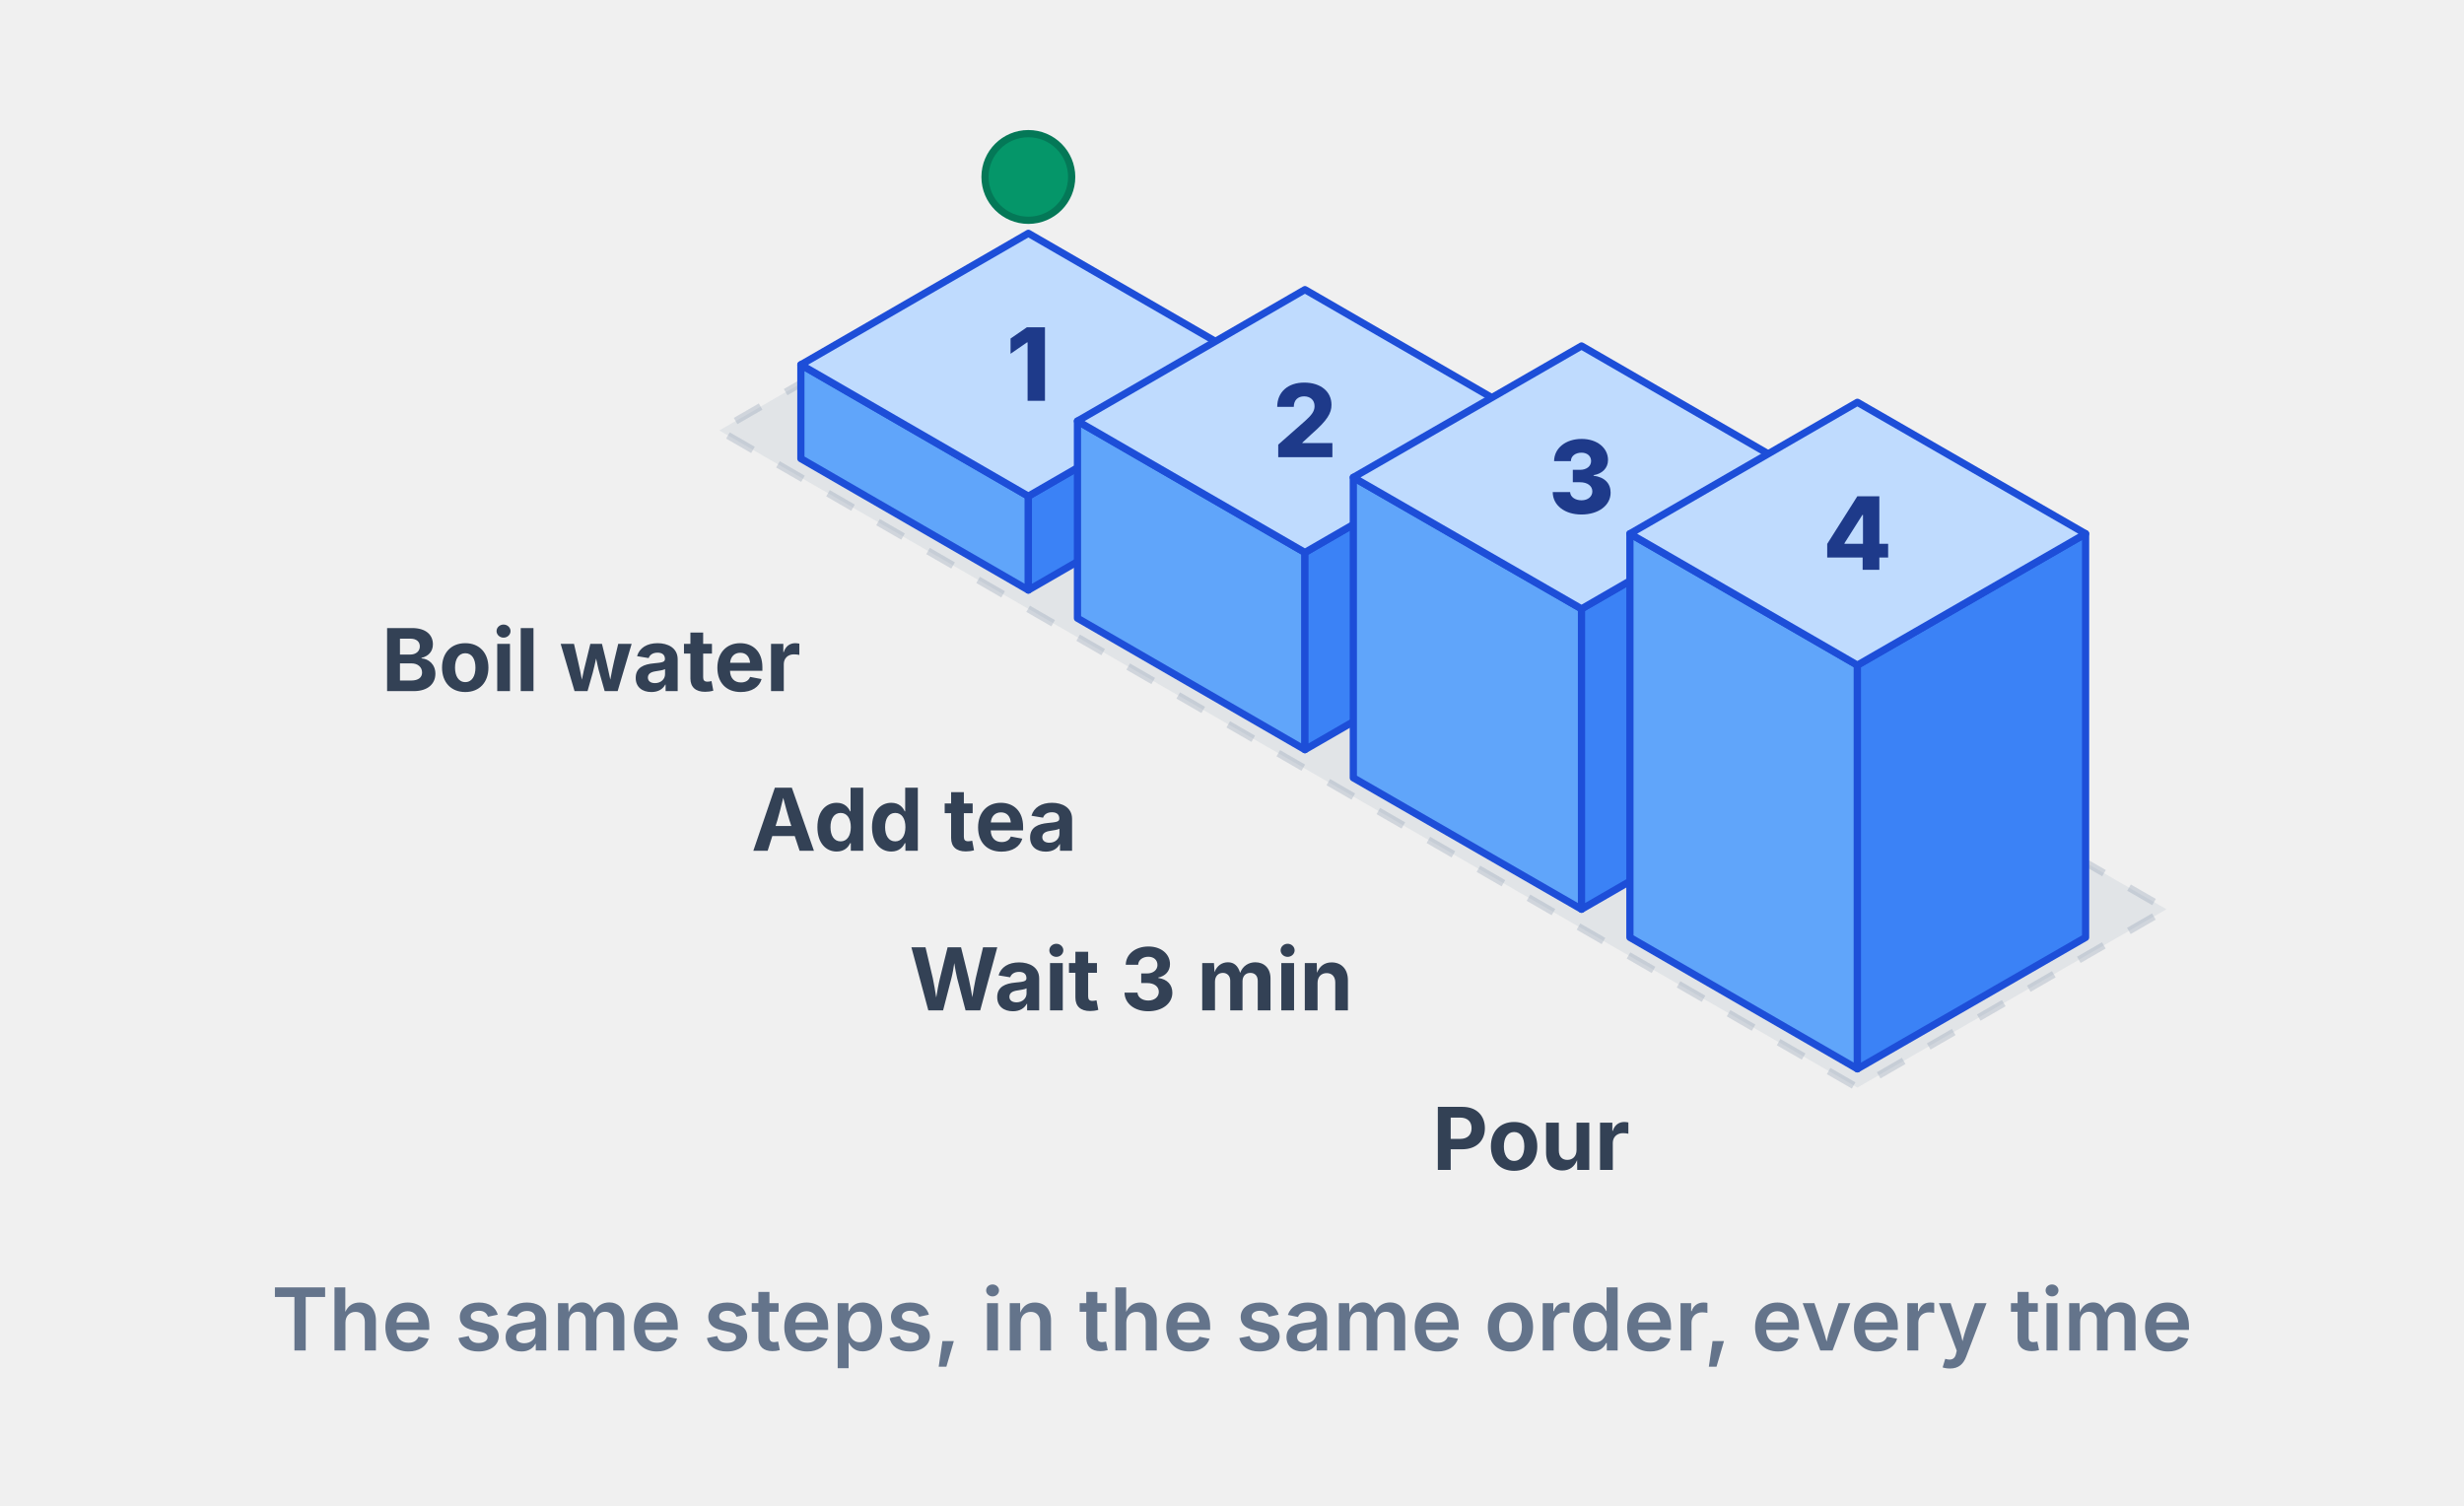
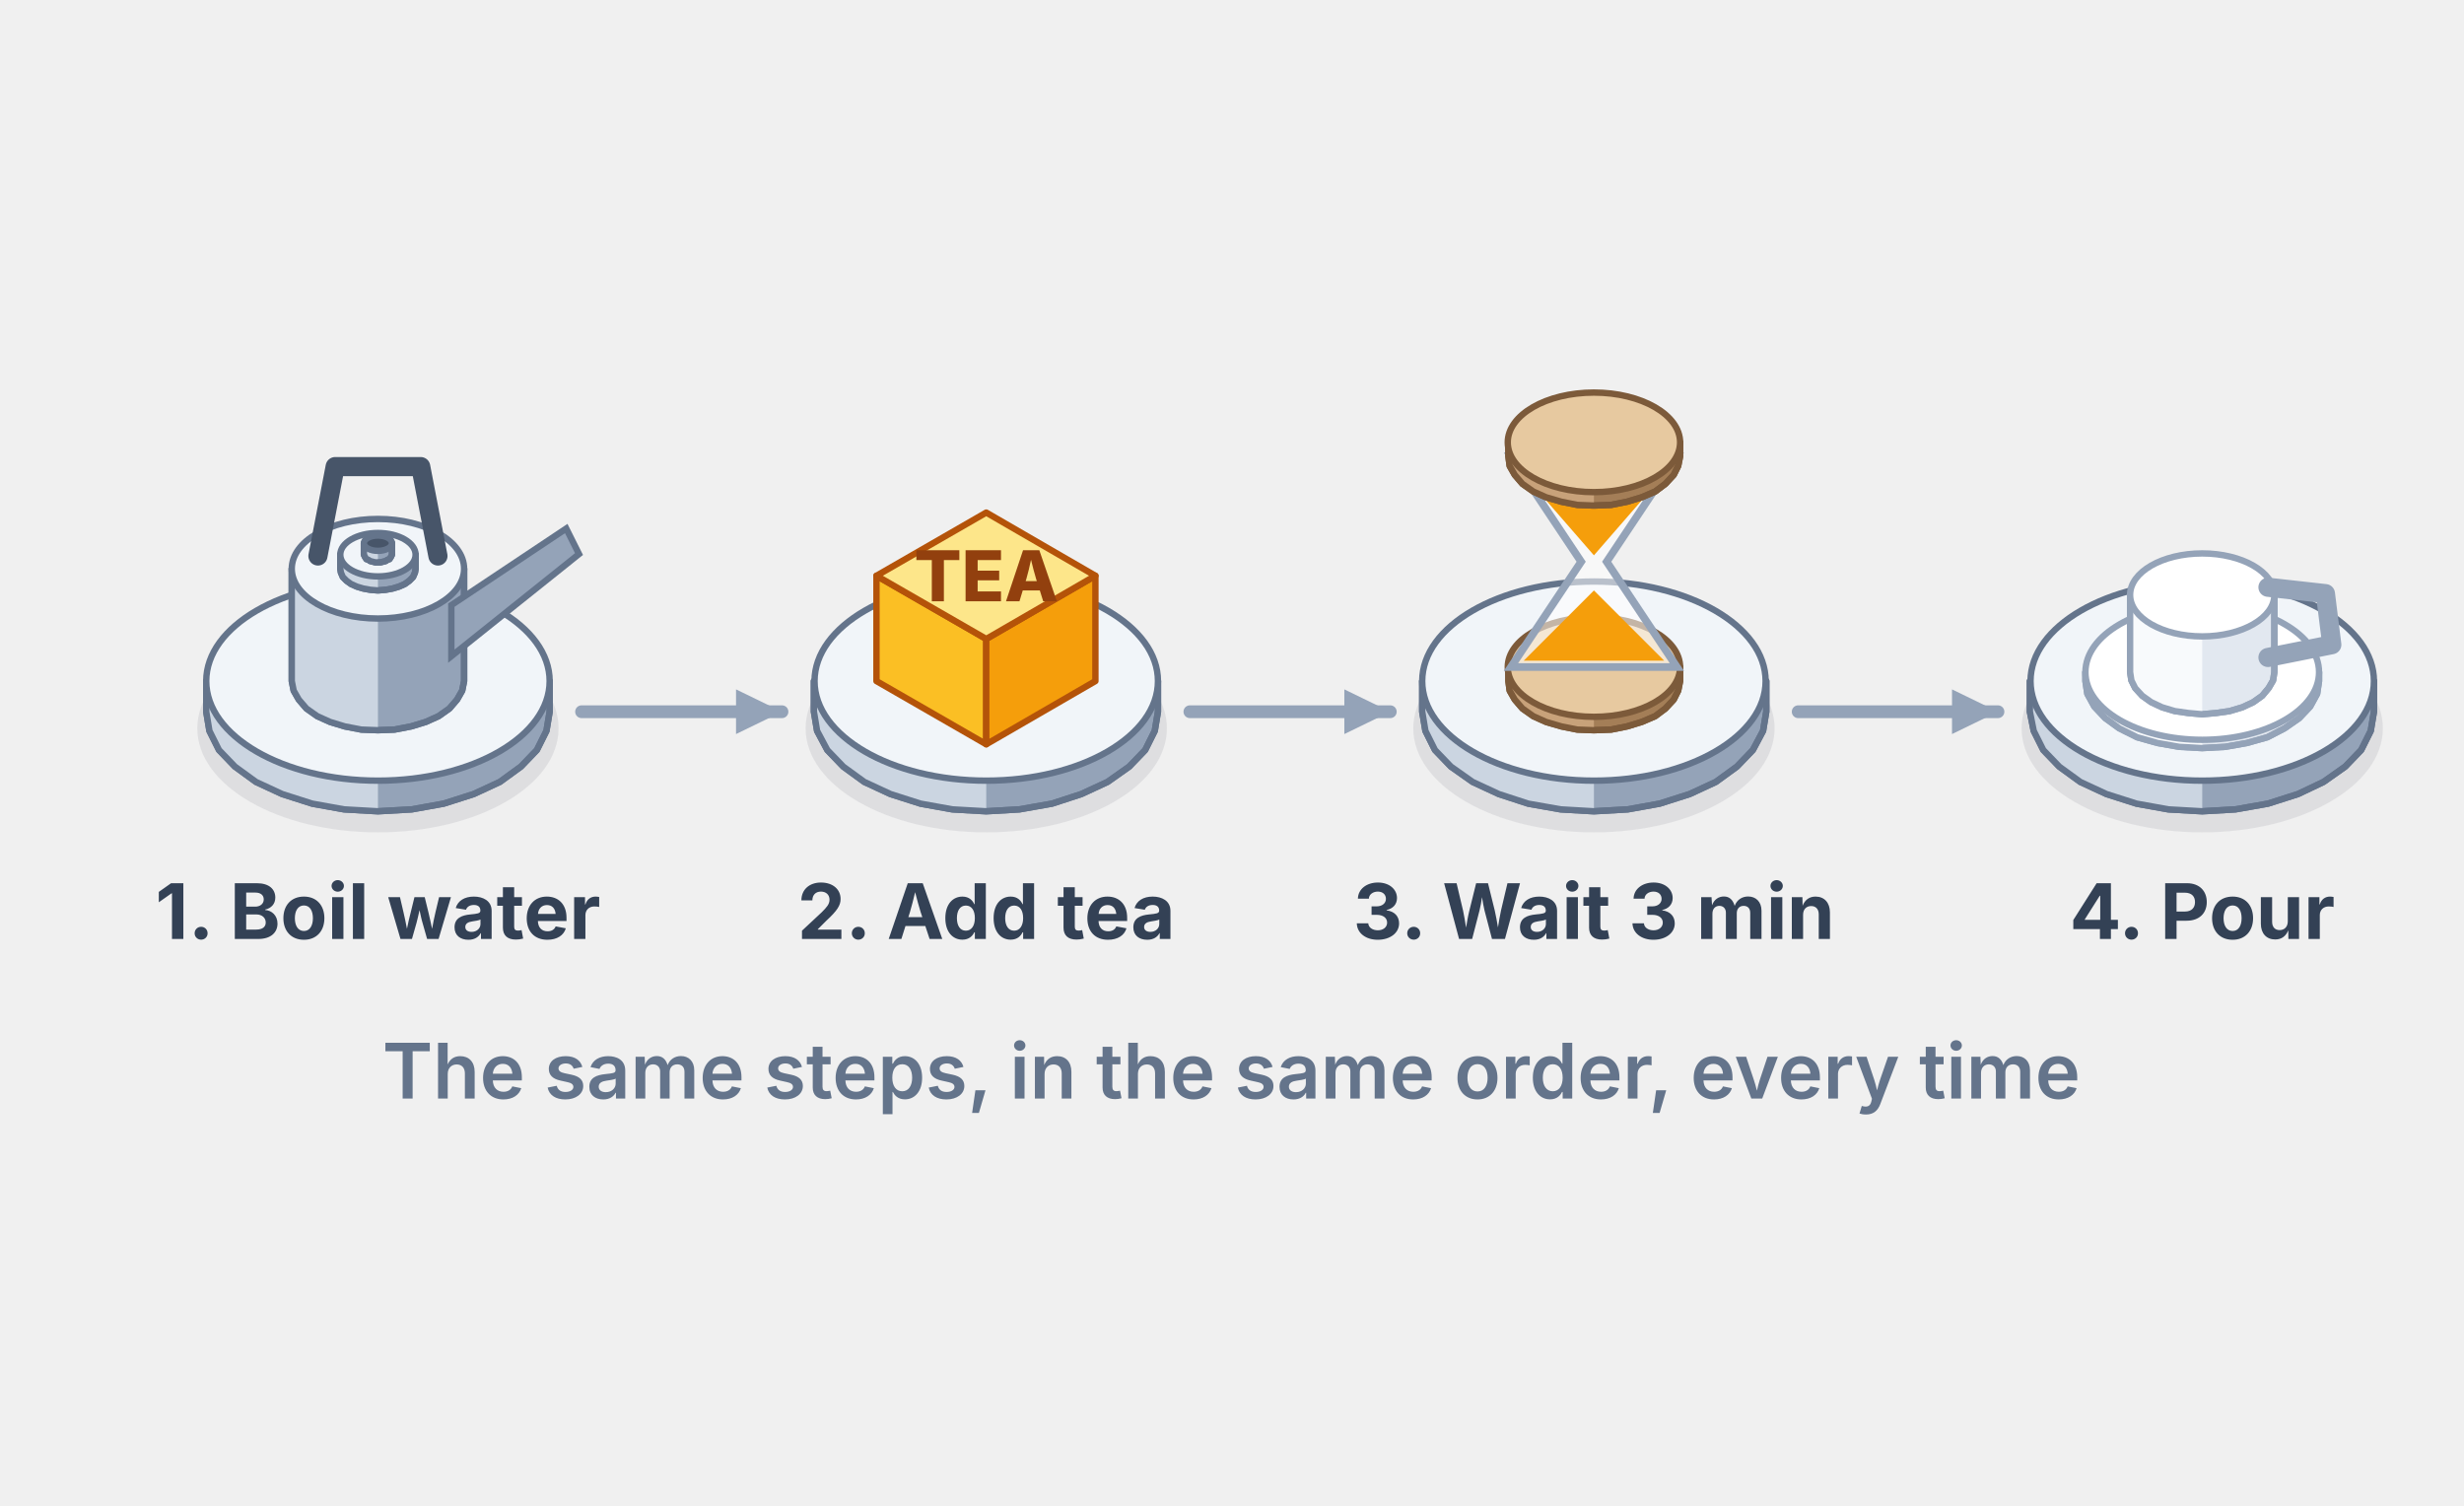
- <svg xmlns="http://www.w3.org/2000/svg" viewBox="-142.4 -45.3 341.2 208.5" width="360" height="220" role="img" aria-label="An algorithm is a recipe: numbered steps followed in order">
+ <svg xmlns="http://www.w3.org/2000/svg" viewBox="-59.2 -111.5 386.0 235.9" width="360" height="220" role="img" aria-label="An algorithm is a recipe: boil water, add tea, wait, pour, in that order">
  <style>
g,line,polygon,text,rect{transform-box:fill-box}
- @media (prefers-reduced-motion: reduce){*{animation:none!important}}.lit0{animation:lit0 5s ease-in-out infinite;opacity:0}@keyframes lit0{0%,7.0%{opacity:0}11.0%,90%{opacity:1}97%,100%{opacity:0}}.lit1{animation:lit1 5s ease-in-out infinite;opacity:0}@keyframes lit1{0%,25.0%{opacity:0}29.0%,90%{opacity:1}97%,100%{opacity:0}}.lit2{animation:lit2 5s ease-in-out infinite;opacity:0}@keyframes lit2{0%,43.0%{opacity:0}47.0%,90%{opacity:1}97%,100%{opacity:0}}.lit3{animation:lit3 5s ease-in-out infinite;opacity:0}@keyframes lit3{0%,61.0%{opacity:0}65.0%,90%{opacity:1}97%,100%{opacity:0}}.tok{animation:tok 5s ease-in-out infinite}@keyframes tok{0%{opacity:0;transform:translate(0,-10px)}6%{opacity:1;transform:translate(0,0)}2.0%{transform:translate(0.0px,0.0px)}8.0%{transform:translate(0.0px,0.0px)}20.0%{transform:translate(0.0px,-14.0px)}26.0%{transform:translate(38.3px,7.8px)}38.0%{transform:translate(38.3px,-6.2px)}44.0%{transform:translate(76.6px,15.6px)}56.0%{transform:translate(76.6px,1.6px)}62.0%{transform:translate(114.8px,23.4px)}90%{opacity:1;transform:translate(114.8px,23.4px)}97%,100%{opacity:0;transform:translate(114.8px,23.4px)}}</style>
-   <polygon points="0.0,-10.4 157.6,80.6 114.8,105.3 -42.8,14.3" fill="#94A3B8" fill-opacity="0.16" stroke="#94A3B8" stroke-opacity="0.35" stroke-dasharray="4 4" />
+ @media (prefers-reduced-motion: reduce){*{animation:none!important}}.lit0{animation:lit0 6s ease-in-out infinite;opacity:0}@keyframes lit0{0%,5.0%{opacity:0}9.0%,92%{opacity:1}97%,100%{opacity:0}}.lit1{animation:lit1 6s ease-in-out infinite;opacity:0}@keyframes lit1{0%,26.0%{opacity:0}30.0%,92%{opacity:1}97%,100%{opacity:0}}.lit2{animation:lit2 6s ease-in-out infinite;opacity:0}@keyframes lit2{0%,47.0%{opacity:0}51.0%,92%{opacity:1}97%,100%{opacity:0}}.lit3{animation:lit3 6s ease-in-out infinite;opacity:0}@keyframes lit3{0%,68.0%{opacity:0}72.0%,92%{opacity:1}97%,100%{opacity:0}}.steam{animation:steam 1.8s ease-out infinite;opacity:0}@keyframes steam{0%{opacity:0;transform:translateY(4px)}30%{opacity:.9}100%{opacity:0;transform:translateY(-10px)}}.sandTop{animation:sandTop 6s linear infinite;transform-origin:50% 0}@keyframes sandTop{0%,48.0%{transform:scaleY(1)}64.0%,96%{transform:scaleY(.08)}100%{transform:scaleY(1)}}.sandBot{animation:sandBot 6s linear infinite;transform-origin:50% 100%}@keyframes sandBot{0%,48.0%{transform:scaleY(.15)}64.0%,96%{transform:scaleY(1)}100%{transform:scaleY(.15)}}.teaFill{animation:teaFill 6s ease-in-out infinite;opacity:0}@keyframes teaFill{0%,69.0%{opacity:0}75.0%,92%{opacity:1}97%,100%{opacity:0}}</style>
+   <ellipse cx="0.0" cy="2.6" rx="28.3" ry="16.3" fill="#0F172A" fill-opacity="0.08" />
  <g>
-     <polygon points="-31.5,18.2 0.0,36.4 0.0,23.4 -31.5,5.2" fill="#60A5FA" stroke="#1D4ED8" stroke-width="1" stroke-linejoin="round" />
-     <polygon points="31.5,18.2 0.0,36.4 0.0,23.4 31.5,5.2" fill="#3B82F6" stroke="#1D4ED8" stroke-width="1" stroke-linejoin="round" />
-     <polygon points="0.0,-13.0 31.5,5.2 0.0,23.4 -31.5,5.2" fill="#BFDBFE" stroke="#1D4ED8" stroke-width="1" stroke-linejoin="round" />
-   </g>
-   <g>
-     <polygon points="6.8,40.3 38.3,58.5 38.3,31.2 6.8,13.0" fill="#60A5FA" stroke="#1D4ED8" stroke-width="1" stroke-linejoin="round" />
-     <polygon points="69.8,40.3 38.3,58.5 38.3,31.2 69.8,13.0" fill="#3B82F6" stroke="#1D4ED8" stroke-width="1" stroke-linejoin="round" />
-     <polygon points="38.3,-5.2 69.8,13.0 38.3,31.2 6.8,13.0" fill="#BFDBFE" stroke="#1D4ED8" stroke-width="1" stroke-linejoin="round" />
-   </g>
-   <g>
-     <polygon points="45.0,62.4 76.6,80.6 76.6,39.0 45.0,20.8" fill="#60A5FA" stroke="#1D4ED8" stroke-width="1" stroke-linejoin="round" />
-     <polygon points="108.1,62.4 76.6,80.6 76.6,39.0 108.1,20.8" fill="#3B82F6" stroke="#1D4ED8" stroke-width="1" stroke-linejoin="round" />
-     <polygon points="76.6,2.6 108.1,20.8 76.6,39.0 45.0,20.8" fill="#BFDBFE" stroke="#1D4ED8" stroke-width="1" stroke-linejoin="round" />
-   </g>
-   <g>
-     <polygon points="83.3,84.5 114.8,102.7 114.8,46.8 83.3,28.6" fill="#60A5FA" stroke="#1D4ED8" stroke-width="1" stroke-linejoin="round" />
-     <polygon points="146.4,84.5 114.8,102.7 114.8,46.8 146.4,28.6" fill="#3B82F6" stroke="#1D4ED8" stroke-width="1" stroke-linejoin="round" />
-     <polygon points="114.8,10.4 146.4,28.6 114.8,46.8 83.3,28.6" fill="#BFDBFE" stroke="#1D4ED8" stroke-width="1" stroke-linejoin="round" />
+     <polygon points="26.9,-4.8 26.9,0.0 26.4,3.0 24.9,6.0 22.4,8.6 19.1,11.0 15.0,12.9 10.3,14.4 5.3,15.3 0.0,15.6 -5.3,15.3 -10.3,14.4 -15.0,12.9 -19.1,11.0 -22.4,8.6 -24.9,6.0 -26.4,3.0 -26.9,0.0 -26.9,-4.8" fill="#94A3B8" stroke="#64748B" stroke-width="1" stroke-linejoin="round" />
+     <polygon points="0.0,10.7 0.0,15.6 -5.3,15.3 -10.3,14.4 -15.0,12.9 -19.1,11.0 -22.4,8.6 -24.9,6.0 -26.4,3.0 -26.9,0.0 -26.9,-4.8" fill="#CBD5E1" stroke="none" />
+     <polygon points="26.9,-4.8 26.9,0.0 26.4,3.0 24.9,6.0 22.4,8.6 19.1,11.0 15.0,12.9 10.3,14.4 5.3,15.3 0.0,15.6 -5.3,15.3 -10.3,14.4 -15.0,12.9 -19.1,11.0 -22.4,8.6 -24.9,6.0 -26.4,3.0 -26.9,0.0 -26.9,-4.8" fill="none" stroke="#64748B" stroke-width="1" stroke-linejoin="round" />
+     <ellipse cx="0.0" cy="-4.8" rx="26.9" ry="15.6" fill="#F1F5F9" stroke="#64748B" stroke-width="1" stroke-linejoin="round" />
  </g>
  <g class="lit0">
    <g>
-       <polygon points="-31.5,18.2 0.0,36.4 0.0,23.4 -31.5,5.2" fill="#34D399" stroke="#047857" stroke-width="1" stroke-linejoin="round" />
-       <polygon points="31.5,18.2 0.0,36.4 0.0,23.4 31.5,5.2" fill="#10B981" stroke="#047857" stroke-width="1" stroke-linejoin="round" />
-       <polygon points="0.0,-13.0 31.5,5.2 0.0,23.4 -31.5,5.2" fill="#A7F3D0" stroke="#047857" stroke-width="1" stroke-linejoin="round" />
+       <polygon points="26.9,-4.8 26.9,0.0 26.4,3.0 24.9,6.0 22.4,8.6 19.1,11.0 15.0,12.9 10.3,14.4 5.3,15.3 0.0,15.6 -5.3,15.3 -10.3,14.4 -15.0,12.9 -19.1,11.0 -22.4,8.6 -24.9,6.0 -26.4,3.0 -26.9,0.0 -26.9,-4.8" fill="#10B981" stroke="#047857" stroke-width="1" stroke-linejoin="round" />
+       <polygon points="0.0,10.7 0.0,15.6 -5.3,15.3 -10.3,14.4 -15.0,12.9 -19.1,11.0 -22.4,8.6 -24.9,6.0 -26.4,3.0 -26.9,0.0 -26.9,-4.8" fill="#34D399" stroke="none" />
+       <polygon points="26.9,-4.8 26.9,0.0 26.4,3.0 24.9,6.0 22.4,8.6 19.1,11.0 15.0,12.9 10.3,14.4 5.3,15.3 0.0,15.6 -5.3,15.3 -10.3,14.4 -15.0,12.9 -19.1,11.0 -22.4,8.6 -24.9,6.0 -26.4,3.0 -26.9,0.0 -26.9,-4.8" fill="none" stroke="#047857" stroke-width="1" stroke-linejoin="round" />
+       <ellipse cx="0.0" cy="-4.8" rx="26.9" ry="15.6" fill="#A7F3D0" stroke="#047857" stroke-width="1" stroke-linejoin="round" />
    </g>
+   </g>
+   <g>
+     <line x1="31.9" y1="0.0" x2="63.3" y2="0.0" stroke="#94A3B8" stroke-width="2" stroke-linecap="round" />
+     <polygon points="63.3,0.0 56.1,3.5 56.1,-3.5" fill="#94A3B8" />
+   </g>
+   <text x="0.0" y="35.6" font-family="Inter, ui-sans-serif, system-ui, -apple-system, Segoe UI, sans-serif" font-size="12" font-weight="700" fill="#334155" text-anchor="middle">1. Boil water</text>
+   <ellipse cx="95.3" cy="2.6" rx="28.3" ry="16.3" fill="#0F172A" fill-opacity="0.08" />
+   <g>
+     <polygon points="122.2,-4.8 122.2,0.0 121.7,3.0 120.2,6.0 117.7,8.6 114.3,11.0 110.2,12.9 105.6,14.4 100.5,15.3 95.3,15.6 90.0,15.3 85.0,14.4 80.3,12.9 76.2,11.0 72.9,8.6 70.4,6.0 68.8,3.0 68.3,0.0 68.3,-4.8" fill="#94A3B8" stroke="#64748B" stroke-width="1" stroke-linejoin="round" />
+     <polygon points="95.3,10.7 95.3,15.6 90.0,15.3 85.0,14.4 80.3,12.9 76.2,11.0 72.9,8.6 70.4,6.0 68.8,3.0 68.3,0.0 68.3,-4.8" fill="#CBD5E1" stroke="none" />
+     <polygon points="122.2,-4.8 122.2,0.0 121.7,3.0 120.2,6.0 117.7,8.6 114.3,11.0 110.2,12.9 105.6,14.4 100.5,15.3 95.3,15.6 90.0,15.3 85.0,14.4 80.3,12.9 76.2,11.0 72.9,8.6 70.4,6.0 68.8,3.0 68.3,0.0 68.3,-4.8" fill="none" stroke="#64748B" stroke-width="1" stroke-linejoin="round" />
+     <ellipse cx="95.3" cy="-4.8" rx="26.9" ry="15.6" fill="#F1F5F9" stroke="#64748B" stroke-width="1" stroke-linejoin="round" />
  </g>
  <g class="lit1">
    <g>
-       <polygon points="6.8,40.3 38.3,58.5 38.3,31.2 6.8,13.0" fill="#34D399" stroke="#047857" stroke-width="1" stroke-linejoin="round" />
-       <polygon points="69.8,40.3 38.3,58.5 38.3,31.2 69.8,13.0" fill="#10B981" stroke="#047857" stroke-width="1" stroke-linejoin="round" />
-       <polygon points="38.3,-5.2 69.8,13.0 38.3,31.2 6.8,13.0" fill="#A7F3D0" stroke="#047857" stroke-width="1" stroke-linejoin="round" />
+       <polygon points="122.2,-4.8 122.2,0.0 121.7,3.0 120.2,6.0 117.7,8.6 114.3,11.0 110.2,12.9 105.6,14.4 100.5,15.3 95.3,15.6 90.0,15.3 85.0,14.4 80.3,12.9 76.2,11.0 72.9,8.6 70.4,6.0 68.8,3.0 68.3,0.0 68.3,-4.8" fill="#10B981" stroke="#047857" stroke-width="1" stroke-linejoin="round" />
+       <polygon points="95.3,10.7 95.3,15.6 90.0,15.3 85.0,14.4 80.3,12.9 76.2,11.0 72.9,8.6 70.4,6.0 68.8,3.0 68.3,0.0 68.3,-4.8" fill="#34D399" stroke="none" />
+       <polygon points="122.2,-4.8 122.2,0.0 121.7,3.0 120.2,6.0 117.7,8.6 114.3,11.0 110.2,12.9 105.6,14.4 100.5,15.3 95.3,15.6 90.0,15.3 85.0,14.4 80.3,12.9 76.2,11.0 72.9,8.6 70.4,6.0 68.8,3.0 68.3,0.0 68.3,-4.8" fill="none" stroke="#047857" stroke-width="1" stroke-linejoin="round" />
+       <ellipse cx="95.3" cy="-4.8" rx="26.9" ry="15.6" fill="#A7F3D0" stroke="#047857" stroke-width="1" stroke-linejoin="round" />
    </g>
+   </g>
+   <g>
+     <line x1="127.2" y1="0.0" x2="158.6" y2="0.0" stroke="#94A3B8" stroke-width="2" stroke-linecap="round" />
+     <polygon points="158.6,0.0 151.4,3.5 151.4,-3.5" fill="#94A3B8" />
+   </g>
+   <text x="95.3" y="35.6" font-family="Inter, ui-sans-serif, system-ui, -apple-system, Segoe UI, sans-serif" font-size="12" font-weight="700" fill="#334155" text-anchor="middle">2. Add tea</text>
+   <ellipse cx="190.5" cy="2.6" rx="28.3" ry="16.3" fill="#0F172A" fill-opacity="0.08" />
+   <g>
+     <polygon points="217.5,-4.8 217.5,0.0 217.0,3.0 215.4,6.0 212.9,8.6 209.6,11.0 205.5,12.9 200.8,14.4 195.8,15.3 190.5,15.6 185.3,15.3 180.2,14.4 175.6,12.9 171.5,11.0 168.1,8.6 165.6,6.0 164.1,3.0 163.6,0.0 163.6,-4.8" fill="#94A3B8" stroke="#64748B" stroke-width="1" stroke-linejoin="round" />
+     <polygon points="190.5,10.7 190.5,15.6 185.3,15.3 180.2,14.4 175.6,12.9 171.5,11.0 168.1,8.6 165.6,6.0 164.1,3.0 163.6,0.0 163.6,-4.8" fill="#CBD5E1" stroke="none" />
+     <polygon points="217.5,-4.8 217.5,0.0 217.0,3.0 215.4,6.0 212.9,8.6 209.6,11.0 205.5,12.9 200.8,14.4 195.8,15.3 190.5,15.6 185.3,15.3 180.2,14.4 175.6,12.9 171.5,11.0 168.1,8.6 165.6,6.0 164.1,3.0 163.6,0.0 163.6,-4.8" fill="none" stroke="#64748B" stroke-width="1" stroke-linejoin="round" />
+     <ellipse cx="190.5" cy="-4.8" rx="26.9" ry="15.6" fill="#F1F5F9" stroke="#64748B" stroke-width="1" stroke-linejoin="round" />
  </g>
  <g class="lit2">
    <g>
-       <polygon points="45.0,62.4 76.6,80.6 76.6,39.0 45.0,20.8" fill="#34D399" stroke="#047857" stroke-width="1" stroke-linejoin="round" />
-       <polygon points="108.1,62.4 76.6,80.6 76.6,39.0 108.1,20.8" fill="#10B981" stroke="#047857" stroke-width="1" stroke-linejoin="round" />
-       <polygon points="76.6,2.6 108.1,20.8 76.6,39.0 45.0,20.8" fill="#A7F3D0" stroke="#047857" stroke-width="1" stroke-linejoin="round" />
+       <polygon points="217.5,-4.8 217.5,0.0 217.0,3.0 215.4,6.0 212.9,8.6 209.6,11.0 205.5,12.9 200.8,14.4 195.8,15.3 190.5,15.6 185.3,15.3 180.2,14.4 175.6,12.9 171.5,11.0 168.1,8.6 165.6,6.0 164.1,3.0 163.6,0.0 163.6,-4.8" fill="#10B981" stroke="#047857" stroke-width="1" stroke-linejoin="round" />
+       <polygon points="190.5,10.7 190.5,15.6 185.3,15.3 180.2,14.4 175.6,12.9 171.5,11.0 168.1,8.6 165.6,6.0 164.1,3.0 163.6,0.0 163.6,-4.8" fill="#34D399" stroke="none" />
+       <polygon points="217.5,-4.8 217.5,0.0 217.0,3.0 215.4,6.0 212.9,8.6 209.6,11.0 205.5,12.9 200.8,14.4 195.8,15.3 190.5,15.6 185.3,15.3 180.2,14.4 175.6,12.9 171.5,11.0 168.1,8.6 165.6,6.0 164.1,3.0 163.6,0.0 163.6,-4.8" fill="none" stroke="#047857" stroke-width="1" stroke-linejoin="round" />
+       <ellipse cx="190.5" cy="-4.8" rx="26.9" ry="15.6" fill="#A7F3D0" stroke="#047857" stroke-width="1" stroke-linejoin="round" />
    </g>
+   </g>
+   <g>
+     <line x1="222.5" y1="0.0" x2="253.8" y2="0.0" stroke="#94A3B8" stroke-width="2" stroke-linecap="round" />
+     <polygon points="253.8,0.0 246.6,3.5 246.6,-3.5" fill="#94A3B8" />
+   </g>
+   <text x="190.5" y="35.6" font-family="Inter, ui-sans-serif, system-ui, -apple-system, Segoe UI, sans-serif" font-size="12" font-weight="700" fill="#334155" text-anchor="middle">3. Wait 3 min</text>
+   <ellipse cx="285.8" cy="2.6" rx="28.3" ry="16.3" fill="#0F172A" fill-opacity="0.08" />
+   <g>
+     <polygon points="312.7,-4.8 312.7,0.0 312.2,3.0 310.7,6.0 308.2,8.6 304.8,11.0 300.8,12.9 296.1,14.4 291.0,15.3 285.8,15.6 280.5,15.3 275.5,14.4 270.8,12.9 266.7,11.0 263.4,8.6 260.9,6.0 259.4,3.0 258.8,0.0 258.8,-4.8" fill="#94A3B8" stroke="#64748B" stroke-width="1" stroke-linejoin="round" />
+     <polygon points="285.8,10.7 285.8,15.6 280.5,15.3 275.5,14.4 270.8,12.9 266.7,11.0 263.4,8.6 260.9,6.0 259.4,3.0 258.8,0.0 258.8,-4.8" fill="#CBD5E1" stroke="none" />
+     <polygon points="312.7,-4.8 312.7,0.0 312.2,3.0 310.7,6.0 308.2,8.6 304.8,11.0 300.8,12.9 296.1,14.4 291.0,15.3 285.8,15.6 280.5,15.3 275.5,14.4 270.8,12.9 266.7,11.0 263.4,8.6 260.9,6.0 259.4,3.0 258.8,0.0 258.8,-4.8" fill="none" stroke="#64748B" stroke-width="1" stroke-linejoin="round" />
+     <ellipse cx="285.8" cy="-4.8" rx="26.9" ry="15.6" fill="#F1F5F9" stroke="#64748B" stroke-width="1" stroke-linejoin="round" />
  </g>
  <g class="lit3">
    <g>
-       <polygon points="83.3,84.5 114.8,102.7 114.8,46.8 83.3,28.6" fill="#34D399" stroke="#047857" stroke-width="1" stroke-linejoin="round" />
-       <polygon points="146.4,84.5 114.8,102.7 114.8,46.8 146.4,28.6" fill="#10B981" stroke="#047857" stroke-width="1" stroke-linejoin="round" />
-       <polygon points="114.8,10.4 146.4,28.6 114.8,46.8 83.3,28.6" fill="#A7F3D0" stroke="#047857" stroke-width="1" stroke-linejoin="round" />
+       <polygon points="312.7,-4.8 312.7,0.0 312.2,3.0 310.7,6.0 308.2,8.6 304.8,11.0 300.8,12.9 296.1,14.4 291.0,15.3 285.8,15.6 280.5,15.3 275.5,14.4 270.8,12.9 266.7,11.0 263.4,8.6 260.9,6.0 259.4,3.0 258.8,0.0 258.8,-4.8" fill="#10B981" stroke="#047857" stroke-width="1" stroke-linejoin="round" />
+       <polygon points="285.8,10.7 285.8,15.6 280.5,15.3 275.5,14.4 270.8,12.9 266.7,11.0 263.4,8.6 260.9,6.0 259.4,3.0 258.8,0.0 258.8,-4.8" fill="#34D399" stroke="none" />
+       <polygon points="312.7,-4.8 312.7,0.0 312.2,3.0 310.7,6.0 308.2,8.6 304.8,11.0 300.8,12.9 296.1,14.4 291.0,15.3 285.8,15.6 280.5,15.3 275.5,14.4 270.8,12.9 266.7,11.0 263.4,8.6 260.9,6.0 259.4,3.0 258.8,0.0 258.8,-4.8" fill="none" stroke="#047857" stroke-width="1" stroke-linejoin="round" />
+       <ellipse cx="285.8" cy="-4.8" rx="26.9" ry="15.6" fill="#A7F3D0" stroke="#047857" stroke-width="1" stroke-linejoin="round" />
    </g>
  </g>
-   <text x="0.0" y="10.2" font-family="Inter, ui-sans-serif, system-ui, -apple-system, Segoe UI, sans-serif" font-size="14" font-weight="800" fill="#1E3A8A" text-anchor="middle">1</text>
-   <text x="-31.5" y="50.4" font-family="Inter, ui-sans-serif, system-ui, -apple-system, Segoe UI, sans-serif" font-size="12" font-weight="700" fill="#334155" text-anchor="end">Boil water</text>
-   <text x="38.3" y="18.0" font-family="Inter, ui-sans-serif, system-ui, -apple-system, Segoe UI, sans-serif" font-size="14" font-weight="800" fill="#1E3A8A" text-anchor="middle">2</text>
-   <text x="6.8" y="72.5" font-family="Inter, ui-sans-serif, system-ui, -apple-system, Segoe UI, sans-serif" font-size="12" font-weight="700" fill="#334155" text-anchor="end">Add tea</text>
-   <text x="76.6" y="25.8" font-family="Inter, ui-sans-serif, system-ui, -apple-system, Segoe UI, sans-serif" font-size="14" font-weight="800" fill="#1E3A8A" text-anchor="middle">3</text>
-   <text x="45.0" y="94.6" font-family="Inter, ui-sans-serif, system-ui, -apple-system, Segoe UI, sans-serif" font-size="12" font-weight="700" fill="#334155" text-anchor="end">Wait 3 min</text>
-   <text x="114.8" y="33.6" font-family="Inter, ui-sans-serif, system-ui, -apple-system, Segoe UI, sans-serif" font-size="14" font-weight="800" fill="#1E3A8A" text-anchor="middle">4</text>
-   <text x="83.3" y="116.7" font-family="Inter, ui-sans-serif, system-ui, -apple-system, Segoe UI, sans-serif" font-size="12" font-weight="700" fill="#334155" text-anchor="end">Pour</text>
-   <text x="28.2" y="141.7" font-family="Inter, ui-sans-serif, system-ui, -apple-system, Segoe UI, sans-serif" font-size="12" font-weight="600" fill="#64748B" text-anchor="middle">The same steps, in the same order, every time</text>
-   <g class="tok">
-     <circle cx="0.0" cy="-20.8" r="6" fill="#059669" stroke="#047857" />
+   <text x="285.8" y="35.6" font-family="Inter, ui-sans-serif, system-ui, -apple-system, Segoe UI, sans-serif" font-size="12" font-weight="700" fill="#334155" text-anchor="middle">4. Pour</text>
+   <g>
+     <polygon points="13.5,-22.4 13.5,-4.8 13.2,-3.3 12.4,-1.9 11.2,-0.5 9.5,0.7 7.5,1.6 5.2,2.3 2.6,2.8 0.0,2.9 -2.6,2.8 -5.2,2.3 -7.5,1.6 -9.5,0.7 -11.2,-0.5 -12.4,-1.9 -13.2,-3.3 -13.5,-4.8 -13.5,-22.4" fill="#94A3B8" stroke="#64748B" stroke-width="1" stroke-linejoin="round" />
+     <polygon points="0.0,-14.7 0.0,2.9 -2.6,2.8 -5.2,2.3 -7.5,1.6 -9.5,0.7 -11.2,-0.5 -12.4,-1.9 -13.2,-3.3 -13.5,-4.8 -13.5,-22.4" fill="#CBD5E1" stroke="none" />
+     <polygon points="13.5,-22.4 13.5,-4.8 13.2,-3.3 12.4,-1.9 11.2,-0.5 9.5,0.7 7.5,1.6 5.2,2.3 2.6,2.8 0.0,2.9 -2.6,2.8 -5.2,2.3 -7.5,1.6 -9.5,0.7 -11.2,-0.5 -12.4,-1.9 -13.2,-3.3 -13.5,-4.8 -13.5,-22.4" fill="none" stroke="#64748B" stroke-width="1" stroke-linejoin="round" />
+     <ellipse cx="0.0" cy="-22.4" rx="13.5" ry="7.8" fill="#F1F5F9" stroke="#64748B" stroke-width="1" stroke-linejoin="round" />
  </g>
+   <g>
+     <polygon points="5.9,-24.6 5.9,-22.4 5.8,-21.8 5.5,-21.1 4.9,-20.5 4.2,-20.0 3.3,-19.6 2.3,-19.3 1.2,-19.1 0.0,-19.0 -1.2,-19.1 -2.3,-19.3 -3.3,-19.6 -4.2,-20.0 -4.9,-20.5 -5.5,-21.1 -5.8,-21.8 -5.9,-22.4 -5.9,-24.6" fill="#94A3B8" stroke="#64748B" stroke-width="1" stroke-linejoin="round" />
+     <polygon points="0.0,-21.2 0.0,-19.0 -1.2,-19.1 -2.3,-19.3 -3.3,-19.6 -4.2,-20.0 -4.9,-20.5 -5.5,-21.1 -5.8,-21.8 -5.9,-22.4 -5.9,-24.6" fill="#CBD5E1" stroke="none" />
+     <polygon points="5.9,-24.6 5.9,-22.4 5.8,-21.8 5.5,-21.1 4.9,-20.5 4.2,-20.0 3.3,-19.6 2.3,-19.3 1.2,-19.1 0.0,-19.0 -1.2,-19.1 -2.3,-19.3 -3.3,-19.6 -4.2,-20.0 -4.9,-20.5 -5.5,-21.1 -5.8,-21.8 -5.9,-22.4 -5.9,-24.6" fill="none" stroke="#64748B" stroke-width="1" stroke-linejoin="round" />
+     <ellipse cx="0.0" cy="-24.6" rx="5.9" ry="3.4" fill="#F1F5F9" stroke="#64748B" stroke-width="1" stroke-linejoin="round" />
+   </g>
+   <g>
+     <polygon points="2.2,-26.4 2.2,-24.6 2.1,-24.4 2.0,-24.2 1.8,-23.9 1.5,-23.8 1.2,-23.6 0.8,-23.5 0.4,-23.4 0.0,-23.4 -0.4,-23.4 -0.8,-23.5 -1.2,-23.6 -1.5,-23.8 -1.8,-23.9 -2.0,-24.2 -2.1,-24.4 -2.2,-24.6 -2.2,-26.4" fill="#94A3B8" stroke="#64748B" stroke-width="1" stroke-linejoin="round" />
+     <polygon points="0.0,-25.2 0.0,-23.4 -0.4,-23.4 -0.8,-23.5 -1.2,-23.6 -1.5,-23.8 -1.8,-23.9 -2.0,-24.2 -2.1,-24.4 -2.2,-24.6 -2.2,-26.4" fill="#CBD5E1" stroke="none" />
+     <polygon points="2.2,-26.4 2.2,-24.6 2.1,-24.4 2.0,-24.2 1.8,-23.9 1.5,-23.8 1.2,-23.6 0.8,-23.5 0.4,-23.4 0.0,-23.4 -0.4,-23.4 -0.8,-23.5 -1.2,-23.6 -1.5,-23.8 -1.8,-23.9 -2.0,-24.2 -2.1,-24.4 -2.2,-24.6 -2.2,-26.4" fill="none" stroke="#64748B" stroke-width="1" stroke-linejoin="round" />
+     <ellipse cx="0.0" cy="-26.4" rx="2.2" ry="1.2" fill="#475569" stroke="#64748B" stroke-width="1" stroke-linejoin="round" />
+   </g>
+   <polyline points="-9.4,-24.4 -6.7,-38.4 6.7,-38.4 9.4,-24.4" fill="none" stroke="#475569" stroke-width="3" stroke-linecap="round" stroke-linejoin="round" />
+   <polygon points="11.5,-16.7 29.5,-28.7 31.5,-24.7 11.5,-8.7" fill="#94A3B8" stroke="#64748B" stroke-width="1" />
+   <polyline points="29.5,-32.7 26.5,-38.7 31.5,-44.7 28.5,-50.7" fill="none" stroke="#94A3B8" stroke-width="2" stroke-linecap="round" stroke-linejoin="round" class="steam" style="animation-delay:0.0s" />
+   <polyline points="35.5,-32.7 32.5,-38.7 37.5,-44.7 34.5,-50.7" fill="none" stroke="#94A3B8" stroke-width="2" stroke-linecap="round" stroke-linejoin="round" class="steam" style="animation-delay:0.4s" />
+   <polyline points="41.5,-32.7 38.5,-38.7 43.5,-44.7 40.5,-50.7" fill="none" stroke="#94A3B8" stroke-width="2" stroke-linecap="round" stroke-linejoin="round" class="steam" style="animation-delay:0.8s" />
+   <g>
+     <polygon points="78.1,-4.8 95.3,5.1 95.3,-11.4 78.1,-21.3" fill="#FBBF24" stroke="#B45309" stroke-width="1" stroke-linejoin="round" />
+     <polygon points="112.4,-4.8 95.3,5.1 95.3,-11.4 112.4,-21.3" fill="#F59E0B" stroke="#B45309" stroke-width="1" stroke-linejoin="round" />
+     <polygon points="95.3,-31.2 112.4,-21.3 95.3,-11.4 78.1,-21.3" fill="#FDE68A" stroke="#B45309" stroke-width="1" stroke-linejoin="round" />
+   </g>
+   <text x="95.3" y="-17.3" font-family="Inter, ui-sans-serif, system-ui, -apple-system, Segoe UI, sans-serif" font-size="11" font-weight="800" fill="#92400E" text-anchor="middle">TEA</text>
+   <g>
+     <polygon points="204.0,-7.0 204.0,-4.8 203.7,-3.3 203.0,-1.9 201.7,-0.5 200.1,0.7 198.0,1.6 195.7,2.3 193.2,2.8 190.5,2.9 187.9,2.8 185.4,2.3 183.0,1.6 181.0,0.7 179.3,-0.5 178.1,-1.9 177.3,-3.3 177.1,-4.8 177.1,-7.0" fill="#A47E57" stroke="#7C5A3A" stroke-width="1" stroke-linejoin="round" />
+     <polygon points="190.5,0.7 190.5,2.9 187.9,2.8 185.4,2.3 183.0,1.6 181.0,0.7 179.3,-0.5 178.1,-1.9 177.3,-3.3 177.1,-4.8 177.1,-7.0" fill="#C8A27A" stroke="none" />
+     <polygon points="204.0,-7.0 204.0,-4.8 203.7,-3.3 203.0,-1.9 201.7,-0.5 200.1,0.7 198.0,1.6 195.7,2.3 193.2,2.8 190.5,2.9 187.9,2.8 185.4,2.3 183.0,1.6 181.0,0.7 179.3,-0.5 178.1,-1.9 177.3,-3.3 177.1,-4.8 177.1,-7.0" fill="none" stroke="#7C5A3A" stroke-width="1" stroke-linejoin="round" />
+     <ellipse cx="190.5" cy="-7.0" rx="13.5" ry="7.8" fill="#E7C9A0" stroke="#7C5A3A" stroke-width="1" stroke-linejoin="round" />
+   </g>
+   <polygon points="177.5,-40.0 203.5,-40.0 192.5,-23.5 203.5,-7.0 177.5,-7.0 188.5,-23.5" fill="#FFFFFF" fill-opacity="0.55" stroke="#94A3B8" stroke-width="1.2" />
+   <g class="sandTop">
+     <polygon points="180.5,-36.0 200.5,-36.0 190.5,-24.5" fill="#F59E0B" />
+   </g>
+   <g class="sandBot">
+     <polygon points="179.5,-8.0 201.5,-8.0 190.5,-19.0" fill="#F59E0B" />
+   </g>
+   <g>
+     <polygon points="204.0,-42.2 204.0,-40.0 203.7,-38.5 203.0,-37.1 201.7,-35.7 200.1,-34.5 198.0,-33.6 195.7,-32.9 193.2,-32.4 190.5,-32.3 187.9,-32.4 185.4,-32.9 183.0,-33.6 181.0,-34.5 179.3,-35.7 178.1,-37.1 177.3,-38.5 177.1,-40.0 177.1,-42.2" fill="#A47E57" stroke="#7C5A3A" stroke-width="1" stroke-linejoin="round" />
+     <polygon points="190.5,-34.5 190.5,-32.3 187.9,-32.4 185.4,-32.9 183.0,-33.6 181.0,-34.5 179.3,-35.7 178.1,-37.1 177.3,-38.5 177.1,-40.0 177.1,-42.2" fill="#C8A27A" stroke="none" />
+     <polygon points="204.0,-42.2 204.0,-40.0 203.7,-38.5 203.0,-37.1 201.7,-35.7 200.1,-34.5 198.0,-33.6 195.7,-32.9 193.2,-32.4 190.5,-32.3 187.9,-32.4 185.4,-32.9 183.0,-33.6 181.0,-34.5 179.3,-35.7 178.1,-37.1 177.3,-38.5 177.1,-40.0 177.1,-42.2" fill="none" stroke="#7C5A3A" stroke-width="1" stroke-linejoin="round" />
+     <ellipse cx="190.5" cy="-42.2" rx="13.5" ry="7.8" fill="#E7C9A0" stroke="#7C5A3A" stroke-width="1" stroke-linejoin="round" />
+   </g>
+   <g>
+     <polygon points="304.1,-6.2 304.1,-4.8 303.8,-2.8 302.7,-0.8 301.0,1.0 298.7,2.6 296.0,4.0 292.8,4.9 289.4,5.5 285.8,5.7 282.2,5.5 278.8,4.9 275.6,4.0 272.8,2.6 270.6,1.0 268.9,-0.8 267.8,-2.8 267.5,-4.8 267.5,-6.2" fill="#E2E8F0" stroke="#94A3B8" stroke-width="1" stroke-linejoin="round" />
+     <polygon points="285.8,4.4 285.8,5.7 282.2,5.5 278.8,4.9 275.6,4.0 272.8,2.6 270.6,1.0 268.9,-0.8 267.8,-2.8 267.5,-4.8 267.5,-6.2" fill="#F8FAFC" stroke="none" />
+     <polygon points="304.1,-6.2 304.1,-4.8 303.8,-2.8 302.7,-0.8 301.0,1.0 298.7,2.6 296.0,4.0 292.8,4.9 289.4,5.5 285.8,5.7 282.2,5.5 278.8,4.9 275.6,4.0 272.8,2.6 270.6,1.0 268.9,-0.8 267.8,-2.8 267.5,-4.8 267.5,-6.2" fill="none" stroke="#94A3B8" stroke-width="1" stroke-linejoin="round" />
+     <ellipse cx="285.8" cy="-6.2" rx="18.3" ry="10.6" fill="#FFFFFF" stroke="#94A3B8" stroke-width="1" stroke-linejoin="round" />
+   </g>
+   <g>
+     <polygon points="297.1,-18.3 297.1,-6.2 296.9,-4.9 296.2,-3.7 295.2,-2.5 293.8,-1.5 292.1,-0.7 290.1,-0.1 288.0,0.2 285.8,0.4 283.6,0.2 281.5,-0.1 279.5,-0.7 277.8,-1.5 276.4,-2.5 275.3,-3.7 274.7,-4.9 274.5,-6.2 274.5,-18.3" fill="#E2E8F0" stroke="#94A3B8" stroke-width="1" stroke-linejoin="round" />
+     <polygon points="285.8,-11.7 285.8,0.4 283.6,0.2 281.5,-0.1 279.5,-0.7 277.8,-1.5 276.4,-2.5 275.3,-3.7 274.7,-4.9 274.5,-6.2 274.5,-18.3" fill="#F8FAFC" stroke="none" />
+     <polygon points="297.1,-18.3 297.1,-6.2 296.9,-4.9 296.2,-3.7 295.2,-2.5 293.8,-1.5 292.1,-0.7 290.1,-0.1 288.0,0.2 285.8,0.4 283.6,0.2 281.5,-0.1 279.5,-0.7 277.8,-1.5 276.4,-2.5 275.3,-3.7 274.7,-4.9 274.5,-6.2 274.5,-18.3" fill="none" stroke="#94A3B8" stroke-width="1" stroke-linejoin="round" />
+     <ellipse cx="285.8" cy="-18.3" rx="11.3" ry="6.5" fill="#FFFFFF" stroke="#94A3B8" stroke-width="1" stroke-linejoin="round" />
+   </g>
+   <ellipse class="teaFill" cx="285.8" cy="-18.3" rx="9.3" ry="5.2" fill="#B45309" />
+   <polyline points="296.1,-19.5 305.1,-18.5 306.1,-10.5 296.1,-8.5" fill="none" stroke="#94A3B8" stroke-width="3" stroke-linecap="round" stroke-linejoin="round" />
+   <text x="133.7" y="60.6" font-family="Inter, ui-sans-serif, system-ui, -apple-system, Segoe UI, sans-serif" font-size="12" font-weight="600" fill="#64748B" text-anchor="middle">The same steps, in the same order, every time</text>
</svg>
